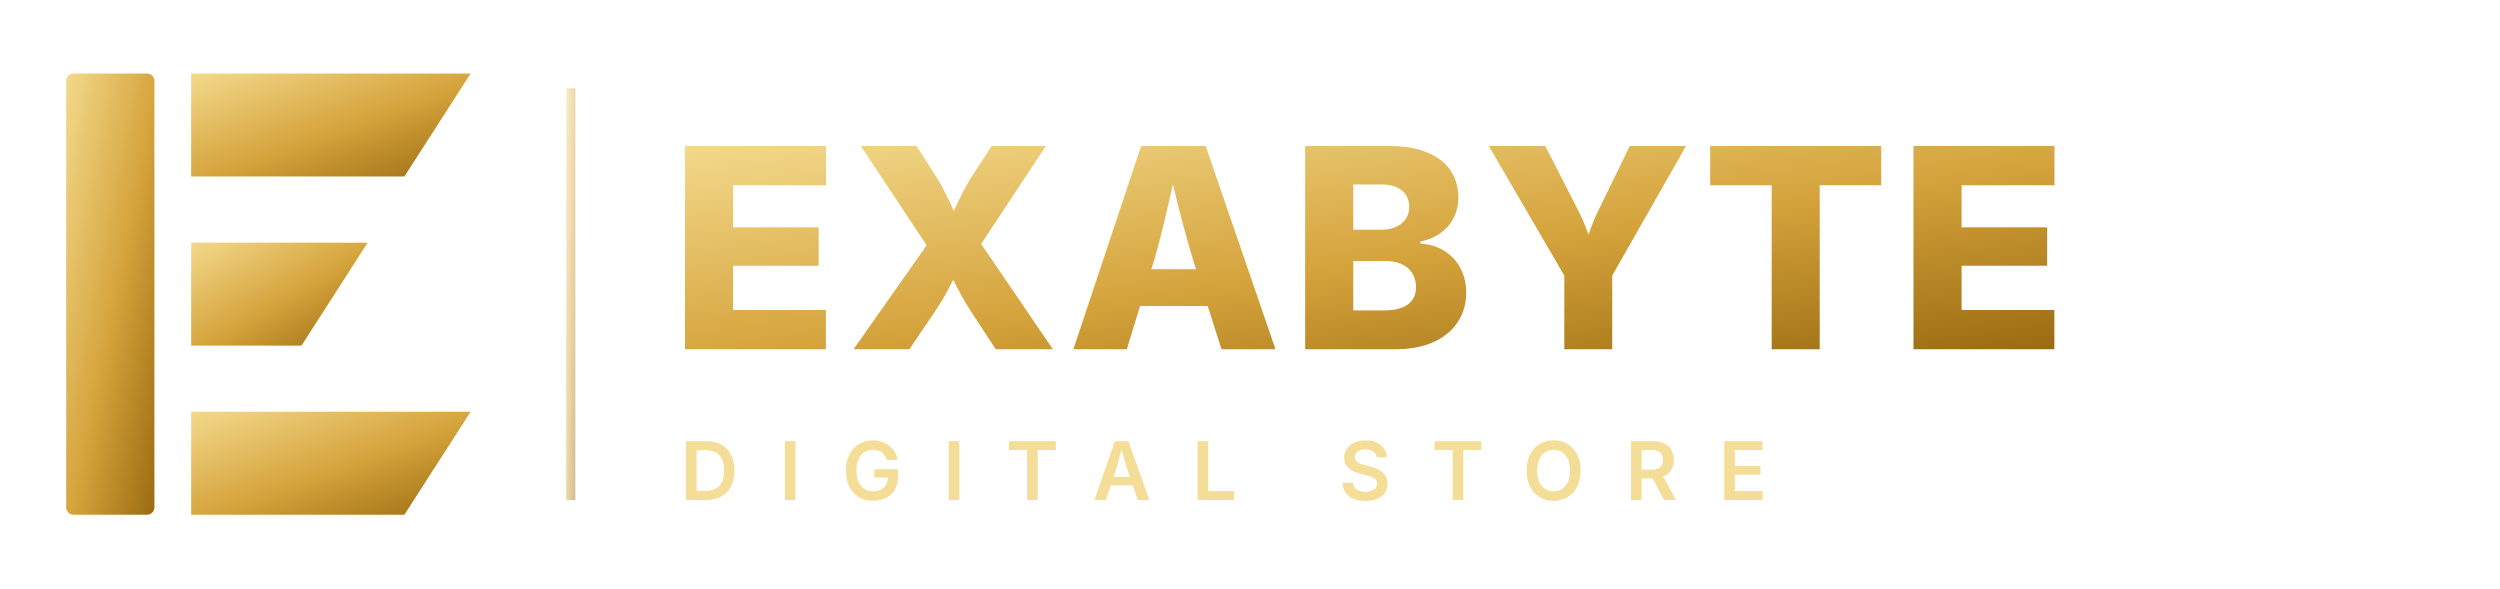
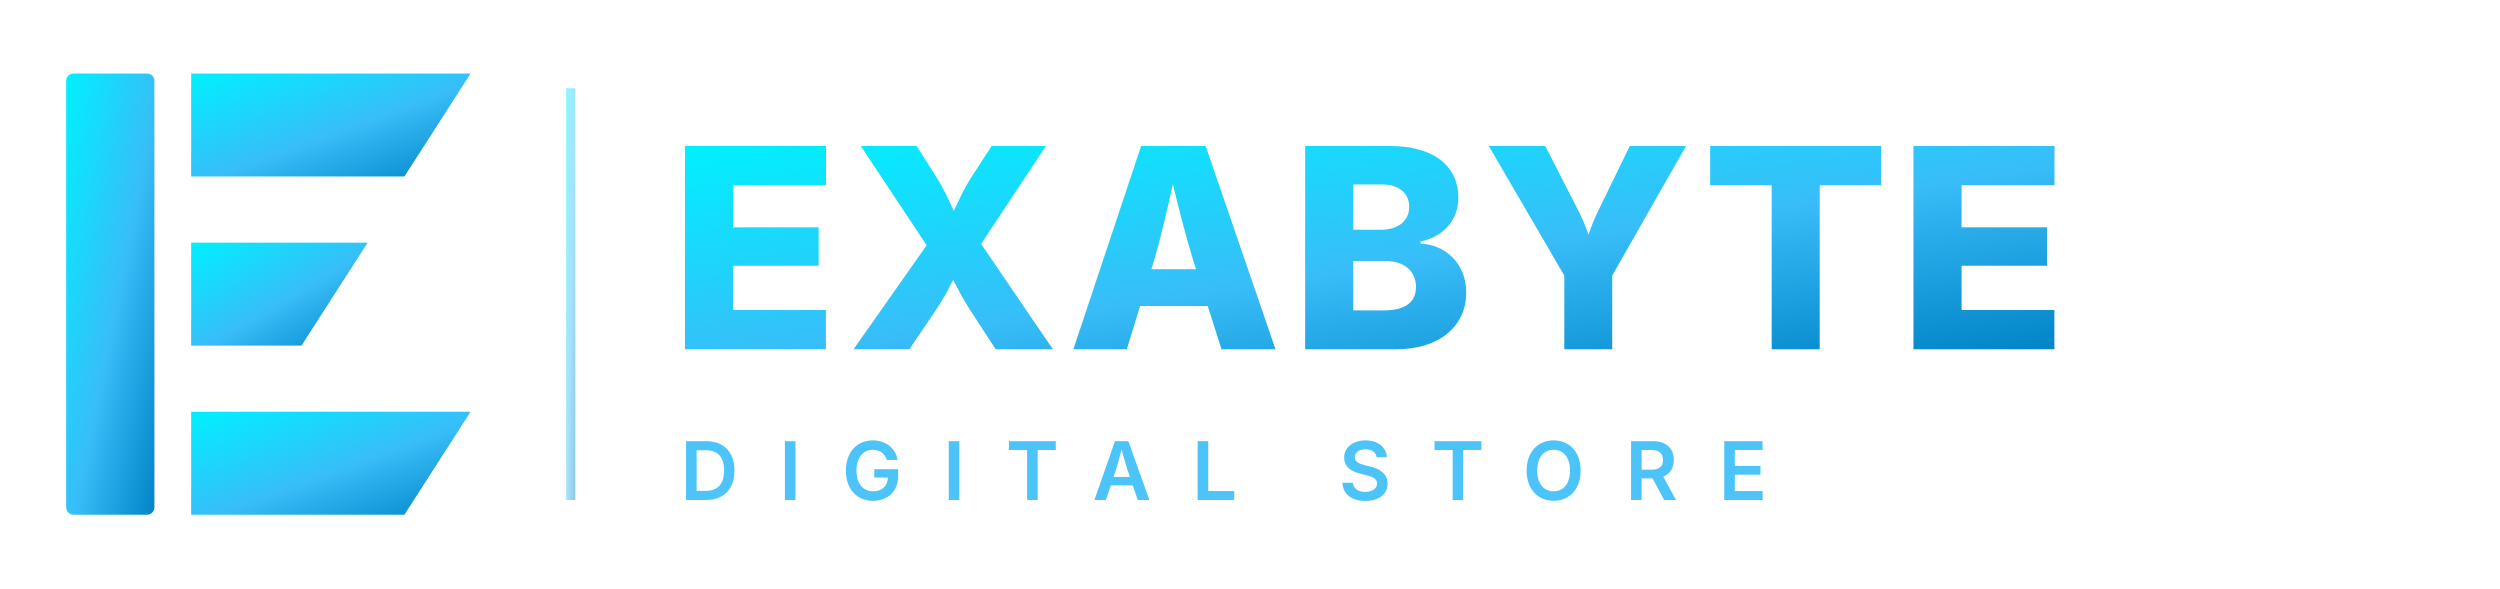
<svg xmlns="http://www.w3.org/2000/svg" viewBox="0 0 680 160" width="680" height="160" role="img" aria-label="Exabyte Digital Store">
  <defs>
-     <linearGradient id="wg" x1="0%" y1="0%" x2="100%" y2="100%">
-       <stop offset="0%" stop-color="#F3D98B" />
-       <stop offset="55%" stop-color="#D4A23A" />
-       <stop offset="100%" stop-color="#9A6B12" />
+     <linearGradient id="cw" x1="0%" y1="0%" x2="100%" y2="100%">
+       <stop offset="0%" stop-color="#00F0FF" />
+       <stop offset="55%" stop-color="#38BDF8" />
+       <stop offset="100%" stop-color="#0284C7" />
    </linearGradient>
  </defs>
-   <g fill="url(#wg)">
+   <g fill="url(#cw)">
    <rect x="18" y="20" width="24" height="120" rx="2" />
    <polygon points="52,20 128,20 110,48 52,48" />
    <polygon points="52,66 100,66 82,94 52,94" />
    <polygon points="52,112 128,112 110,140 52,140" />
  </g>
-   <rect x="154" y="24" width="2.5" height="112" fill="url(#wg)" opacity="0.45" />
-   <text x="182" y="95" font-family="system-ui, -apple-system, 'Segoe UI', sans-serif" font-size="76" font-weight="800" letter-spacing="2" fill="url(#wg)">EXABYTE</text>
-   <text x="185" y="136" font-family="system-ui, -apple-system, 'Segoe UI', sans-serif" font-size="22" font-weight="600" letter-spacing="11" fill="#F3D98B" opacity="0.9">DIGITAL STORE</text>
+   <rect x="154" y="24" width="2.5" height="112" fill="url(#cw)" opacity="0.45" />
+   <text x="182" y="95" font-family="system-ui, -apple-system, 'Segoe UI', sans-serif" font-size="76" font-weight="800" letter-spacing="2" fill="url(#cw)">EXABYTE</text>
+   <text x="185" y="136" font-family="system-ui, -apple-system, 'Segoe UI', sans-serif" font-size="22" font-weight="600" letter-spacing="11" fill="#38BDF8" opacity="0.9">DIGITAL STORE</text>
</svg>
